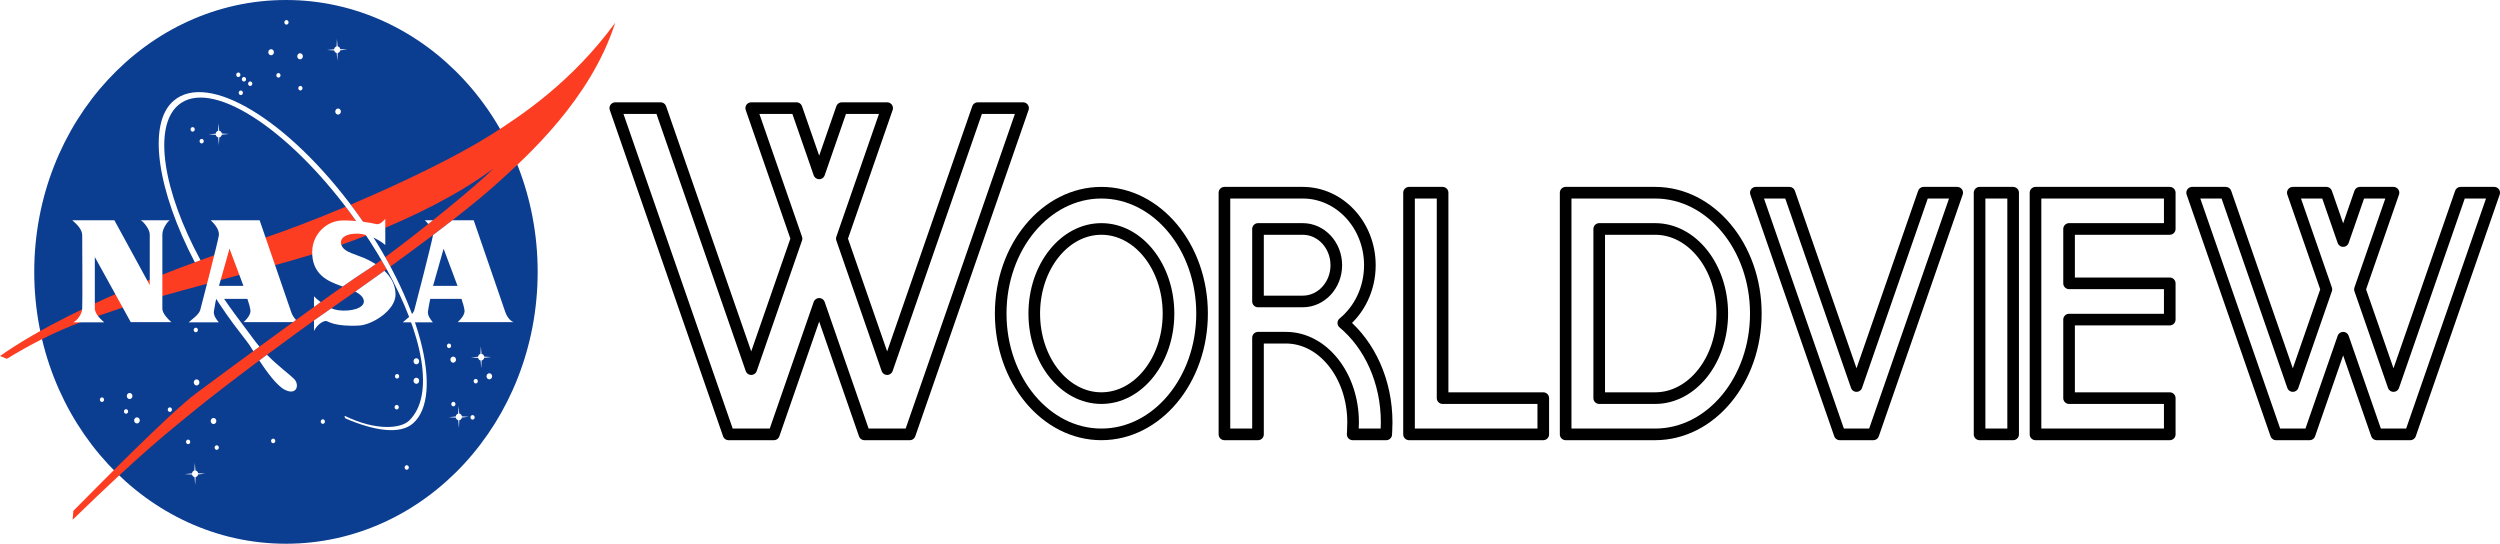
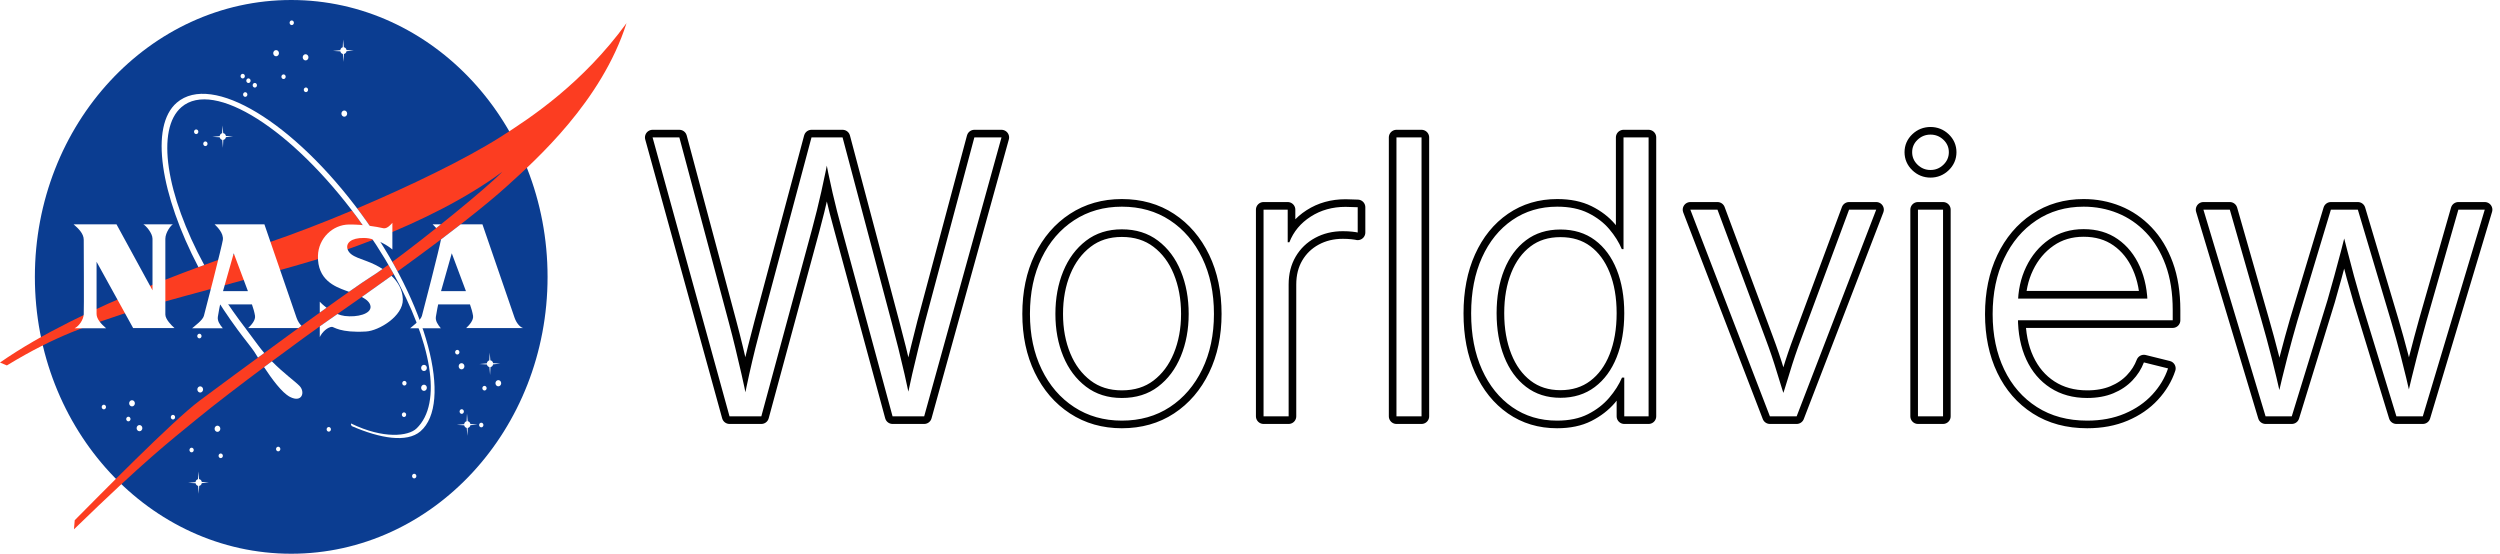
- <svg xmlns="http://www.w3.org/2000/svg" style="isolation:isolate" viewBox="-108 8 1002.331 218" width="1002.331" height="218">
+ <svg xmlns="http://www.w3.org/2000/svg" style="isolation:isolate" viewBox="-108 8 984.217 218" width="984.217" height="218">
  <g id="Design">
-     <path d=" M 817.992 182.153 L 804.536 182.153 L 770.897 85.264 L 784.353 85.264 L 811.264 162.775 L 824.72 124.02 L 811.264 85.264 L 824.72 85.264 L 831.448 104.642 L 838.176 85.264 L 851.632 85.264 L 838.176 124.02 L 851.632 162.775 L 878.544 85.264 L 892 85.264 L 858.36 182.153 L 844.904 182.153 L 831.448 143.397 L 817.992 182.153 Z " fill-rule="evenodd" fill="rgb(255,255,255)" vector-effect="non-scaling-stroke" stroke-width="4.661" stroke="rgb(0,0,0)" stroke-opacity="100" stroke-linejoin="round" stroke-linecap="butt" stroke-miterlimit="1.414" />
-     <path d=" M 761.926 182.153 L 708.102 182.153 L 708.102 85.264 L 761.926 85.264 L 761.926 99.797 L 721.558 99.797 L 721.558 121.597 L 761.926 121.597 L 761.926 136.131 L 721.558 136.131 L 721.558 167.62 L 761.926 167.62 L 761.926 182.153 Z " fill-rule="evenodd" fill="rgb(255,255,255)" vector-effect="non-scaling-stroke" stroke-width="4.661" stroke="rgb(0,0,0)" stroke-opacity="100" stroke-linejoin="round" stroke-linecap="butt" stroke-miterlimit="1.414" />
-     <rect x="685.676" y="85.264" width="13.456" height="96.889" transform="matrix(1,0,0,1,0,0)" fill="rgb(255,255,255)" vector-effect="non-scaling-stroke" stroke-width="4.661" stroke="rgb(0,0,0)" stroke-opacity="100" stroke-linejoin="round" stroke-linecap="butt" stroke-miterlimit="1.414" />
-     <path d=" M 643.065 182.153 L 629.609 182.153 L 595.969 85.264 L 609.425 85.264 L 636.337 162.775 L 663.249 85.264 L 676.705 85.264 L 643.065 182.153 Z " fill-rule="evenodd" fill="rgb(255,255,255)" vector-effect="non-scaling-stroke" stroke-width="4.661" stroke="rgb(0,0,0)" stroke-opacity="100" stroke-linejoin="round" stroke-linecap="butt" stroke-miterlimit="1.414" />
-     <path d=" M 555.602 182.153 L 519.719 182.153 L 519.719 85.264 C 519.719 85.264 533.323 85.264 555.602 85.264 C 577.88 85.264 595.969 106.972 595.969 133.708 C 595.969 160.445 577.88 182.153 555.602 182.153 Z  M 555.602 99.797 C 570.453 99.797 582.514 114.994 582.514 133.708 C 582.514 152.423 570.453 167.62 555.602 167.62 C 547.071 167.62 533.175 167.62 533.175 167.62 L 533.175 99.797 C 533.175 99.797 540.751 99.797 555.602 99.797 Z " fill-rule="evenodd" fill="rgb(255,255,255)" vector-effect="non-scaling-stroke" stroke-width="4.661" stroke="rgb(0,0,0)" stroke-opacity="100" stroke-linejoin="round" stroke-linecap="butt" stroke-miterlimit="1.414" />
-     <path d=" M 456.925 85.264 L 470.381 85.264 L 470.381 167.62 L 510.749 167.62 L 510.749 182.153 L 470.381 182.153 L 456.925 182.153 L 456.925 85.264 L 456.925 85.264 Z " fill-rule="evenodd" fill="rgb(255,255,255)" vector-effect="non-scaling-stroke" stroke-width="4.661" stroke="rgb(0,0,0)" stroke-opacity="100" stroke-linejoin="round" stroke-linecap="butt" stroke-miterlimit="1.414" />
-     <path d=" M 396.373 182.153 L 382.917 182.153 L 382.917 85.264 L 414.314 85.264 C 429.165 85.264 441.226 98.291 441.226 114.331 C 441.226 123.777 437.046 132.178 430.574 137.487 C 441.074 146.241 447.954 160.818 447.954 177.308 C 447.954 179.067 447.788 182.129 447.788 182.153 L 434.332 182.153 C 434.332 182.153 434.498 179.019 434.498 177.308 C 434.498 158.594 422.437 143.397 407.586 143.397 C 407.586 143.397 396.373 143.397 396.373 143.397 L 396.373 182.153 Z  M 414.314 128.864 C 421.742 128.864 427.77 122.353 427.77 114.331 C 427.77 106.308 421.742 99.797 414.314 99.797 C 409.497 99.797 396.373 99.797 396.373 99.797 L 396.373 128.864 L 414.314 128.864 Z " fill-rule="evenodd" fill="rgb(255,255,255)" vector-effect="non-scaling-stroke" stroke-width="4.661" stroke="rgb(0,0,0)" stroke-opacity="100" stroke-linejoin="round" stroke-linecap="butt" stroke-miterlimit="1.414" />
-     <path d=" M 333.579 85.264 C 355.857 85.264 373.947 106.972 373.947 133.708 C 373.947 160.445 355.857 182.153 333.579 182.153 C 311.3 182.153 293.211 160.445 293.211 133.708 C 293.211 106.972 311.3 85.264 333.579 85.264 Z  M 333.579 99.797 C 348.43 99.797 360.491 114.994 360.491 133.708 C 360.491 152.423 348.43 167.62 333.579 167.62 C 318.728 167.62 306.667 152.423 306.667 133.708 C 306.667 114.994 318.728 99.797 333.579 99.797 Z " fill-rule="evenodd" fill="rgb(255,255,255)" vector-effect="non-scaling-stroke" stroke-width="4.661" stroke="rgb(0,0,0)" stroke-opacity="100" stroke-linejoin="round" stroke-linecap="butt" stroke-miterlimit="1.414" />
-     <path d=" M 202.271 182.153 L 184.106 182.153 L 138.692 51.353 L 156.858 51.353 L 193.189 155.993 L 211.354 103.673 L 193.189 51.353 L 211.354 51.353 L 220.437 77.513 L 229.52 51.353 L 247.685 51.353 L 229.52 103.673 L 247.685 155.993 L 284.016 51.353 L 302.182 51.353 L 256.768 182.153 L 238.602 182.153 L 220.437 129.833 L 202.271 182.153 Z " fill-rule="evenodd" fill="rgb(255,255,255)" vector-effect="non-scaling-stroke" stroke-width="4.661" stroke="rgb(0,0,0)" stroke-opacity="100" stroke-linejoin="round" stroke-linecap="butt" stroke-miterlimit="1.414" />
-     <g id="NASA">
-       <path d=" M -94.27 117 C -94.27 56.842 -49.05 8 6.649 8 C 62.348 8 107.569 56.842 107.569 117 C 107.569 177.158 62.348 226 6.649 226 C -49.05 226 -94.27 177.158 -94.27 117 Z " fill="rgb(11,61,145)" />
-       <g id="Group">
-         <path d=" M -0.438 28.938 C -0.438 28.264 0.069 27.717 0.693 27.717 C 1.316 27.717 1.823 28.264 1.823 28.938 C 1.823 29.611 1.316 30.158 0.693 30.158 C 0.069 30.158 -0.438 29.611 -0.438 28.938 Z " fill="rgb(255,255,255)" />
-         <path d=" M 11.175 30.565 C 11.175 29.892 11.682 29.345 12.305 29.345 C 12.928 29.345 13.435 29.892 13.435 30.565 C 13.435 31.239 12.928 31.786 12.305 31.786 C 11.682 31.786 11.175 31.239 11.175 30.565 Z " fill="rgb(255,255,255)" />
-         <path d=" M 26.411 52.724 C 26.411 52.051 26.918 51.503 27.542 51.503 C 28.165 51.503 28.672 52.051 28.672 52.724 C 28.672 53.397 28.165 53.945 27.542 53.945 C 26.918 53.945 26.411 53.397 26.411 52.724 Z " fill="rgb(255,255,255)" />
-         <path d=" M -57.159 166.777 C -57.159 166.103 -56.652 165.556 -56.029 165.556 C -55.405 165.556 -54.898 166.103 -54.898 166.777 C -54.898 167.45 -55.405 167.997 -56.029 167.997 C -56.652 167.997 -57.159 167.45 -57.159 166.777 Z " fill="rgb(255,255,255)" />
-         <path d=" M -54.217 176.553 C -54.217 175.879 -53.71 175.332 -53.086 175.332 C -52.463 175.332 -51.956 175.879 -51.956 176.553 C -51.956 177.226 -52.463 177.774 -53.086 177.774 C -53.71 177.774 -54.217 177.226 -54.217 176.553 Z " fill="rgb(255,255,255)" />
-         <path d=" M -67.964 168.24 C -67.964 167.736 -67.583 167.324 -67.116 167.324 C -66.65 167.324 -66.269 167.736 -66.269 168.24 C -66.269 168.744 -66.65 169.155 -67.116 169.155 C -67.583 169.155 -67.964 168.744 -67.964 168.24 Z " fill="rgb(255,255,255)" />
-         <path d=" M -21.954 187.443 C -21.954 186.939 -21.573 186.527 -21.106 186.527 C -20.64 186.527 -20.258 186.939 -20.258 187.443 C -20.258 187.947 -20.64 188.359 -21.106 188.359 C -21.573 188.359 -21.954 187.947 -21.954 187.443 Z " fill="rgb(255,255,255)" />
-         <path d=" M 50.206 171.258 C 50.206 170.754 50.587 170.342 51.054 170.342 C 51.52 170.342 51.901 170.754 51.901 171.258 C 51.901 171.762 51.52 172.173 51.054 172.173 C 50.587 172.173 50.206 171.762 50.206 171.258 Z " fill="rgb(255,255,255)" />
-         <path d=" M 71.179 146.653 C 71.179 146.149 71.56 145.737 72.027 145.737 C 72.493 145.737 72.875 146.149 72.875 146.653 C 72.875 147.157 72.493 147.568 72.027 147.568 C 71.56 147.568 71.179 147.157 71.179 146.653 Z " fill="rgb(255,255,255)" />
-         <path d=" M -31.611 59.869 C -31.611 59.366 -31.229 58.954 -30.763 58.954 C -30.296 58.954 -29.915 59.366 -29.915 59.869 C -29.915 60.373 -30.296 60.785 -30.763 60.785 C -31.229 60.785 -31.611 60.373 -31.611 59.869 Z " fill="rgb(255,255,255)" />
-         <path d=" M -8.529 41.562 C -8.529 41.058 -8.148 40.647 -7.682 40.647 C -7.215 40.647 -6.834 41.058 -6.834 41.562 C -6.834 42.066 -7.215 42.478 -7.682 42.478 C -8.148 42.478 -8.529 42.066 -8.529 41.562 Z " fill="rgb(255,255,255)" />
-         <path d=" M -11.037 39.77 C -11.037 39.266 -10.655 38.854 -10.189 38.854 C -9.722 38.854 -9.341 39.266 -9.341 39.77 C -9.341 40.274 -9.722 40.685 -10.189 40.685 C -10.655 40.685 -11.037 40.274 -11.037 39.77 Z " fill="rgb(255,255,255)" />
-         <path d=" M -13.297 37.977 C -13.297 37.474 -12.916 37.062 -12.449 37.062 C -11.983 37.062 -11.602 37.474 -11.602 37.977 C -11.602 38.481 -11.983 38.893 -12.449 38.893 C -12.916 38.893 -13.297 38.481 -13.297 37.977 Z " fill="rgb(255,255,255)" />
-         <path d=" M -27.991 64.598 C -27.991 64.094 -27.61 63.682 -27.143 63.682 C -26.677 63.682 -26.296 64.094 -26.296 64.598 C -26.296 65.101 -26.677 65.513 -27.143 65.513 C -27.61 65.513 -27.991 65.101 -27.991 64.598 Z " fill="rgb(255,255,255)" />
-         <path d=" M 6.008 16.962 C 6.008 16.458 6.389 16.047 6.855 16.047 C 7.322 16.047 7.703 16.458 7.703 16.962 C 7.703 17.466 7.322 17.878 6.855 17.878 C 6.389 17.878 6.008 17.466 6.008 16.962 Z " fill="rgb(255,255,255)" />
-         <path d=" M 11.592 43.355 C 11.592 42.851 11.973 42.439 12.44 42.439 C 12.906 42.439 13.287 42.851 13.287 43.355 C 13.287 43.859 12.906 44.27 12.44 44.27 C 11.973 44.27 11.592 43.859 11.592 43.355 Z " fill="rgb(255,255,255)" />
-         <path d=" M 2.783 38.2 C 2.783 37.696 3.164 37.285 3.63 37.285 C 4.097 37.285 4.478 37.696 4.478 38.2 C 4.478 38.704 4.097 39.116 3.63 39.116 C 3.164 39.116 2.783 38.704 2.783 38.2 Z " fill="rgb(255,255,255)" />
-         <path d=" M -12.301 45.21 C -12.301 44.706 -11.92 44.295 -11.454 44.295 C -10.987 44.295 -10.606 44.706 -10.606 45.21 C -10.606 45.714 -10.987 46.126 -11.454 46.126 C -11.92 46.126 -12.301 45.714 -12.301 45.21 Z " fill="rgb(255,255,255)" />
-         <path d=" M 54.225 195.432 C 54.225 194.928 54.606 194.516 55.072 194.516 C 55.539 194.516 55.92 194.928 55.92 195.432 C 55.92 195.935 55.539 196.347 55.072 196.347 C 54.606 196.347 54.225 195.935 54.225 195.432 Z " fill="rgb(255,255,255)" />
-         <path d=" M -58.312 172.968 C -58.312 172.464 -57.93 172.052 -57.464 172.052 C -56.998 172.052 -56.616 172.464 -56.616 172.968 C -56.616 173.472 -56.998 173.883 -57.464 173.883 C -57.93 173.883 -58.312 173.472 -58.312 172.968 Z " fill="rgb(255,255,255)" />
-         <path d=" M 0.675 184.779 C 0.675 184.275 1.056 183.863 1.522 183.863 C 1.989 183.863 2.37 184.275 2.37 184.779 C 2.37 185.282 1.989 185.694 1.522 185.694 C 1.056 185.694 0.675 185.282 0.675 184.779 Z " fill="rgb(255,255,255)" />
-         <path d=" M -40.756 172.232 C -40.756 171.728 -40.375 171.316 -39.908 171.316 C -39.442 171.316 -39.061 171.728 -39.061 172.232 C -39.061 172.735 -39.442 173.147 -39.908 173.147 C -40.375 173.147 -40.756 172.735 -40.756 172.232 Z " fill="rgb(255,255,255)" />
-         <path d=" M -33.418 185.166 C -33.418 184.662 -33.037 184.251 -32.571 184.251 C -32.104 184.251 -31.723 184.662 -31.723 185.166 C -31.723 185.67 -32.104 186.082 -32.571 186.082 C -33.037 186.082 -33.418 185.67 -33.418 185.166 Z " fill="rgb(255,255,255)" />
-         <path d=" M 20.585 177.023 C 20.585 176.519 20.966 176.107 21.433 176.107 C 21.899 176.107 22.28 176.519 22.28 177.023 C 22.28 177.526 21.899 177.938 21.433 177.938 C 20.966 177.938 20.585 177.526 20.585 177.023 Z " fill="rgb(255,255,255)" />
-         <path d=" M 50.358 158.871 C 50.358 158.367 50.74 157.955 51.206 157.955 C 51.673 157.955 52.054 158.367 52.054 158.871 C 52.054 159.374 51.673 159.786 51.206 159.786 C 50.74 159.786 50.358 159.374 50.358 158.871 Z " fill="rgb(255,255,255)" />
-         <path d=" M 72.928 170.013 C 72.928 169.509 73.31 169.097 73.776 169.097 C 74.243 169.097 74.624 169.509 74.624 170.013 C 74.624 170.517 74.243 170.928 73.776 170.928 C 73.31 170.928 72.928 170.517 72.928 170.013 Z " fill="rgb(255,255,255)" />
-         <path d=" M 80.625 175.327 C 80.625 174.823 81.007 174.412 81.473 174.412 C 81.939 174.412 82.321 174.823 82.321 175.327 C 82.321 175.831 81.939 176.243 81.473 176.243 C 81.007 176.243 80.625 175.831 80.625 175.327 Z " fill="rgb(255,255,255)" />
-         <path d=" M 81.89 160.828 C 81.89 160.324 82.271 159.912 82.738 159.912 C 83.204 159.912 83.586 160.324 83.586 160.828 C 83.586 161.332 83.204 161.743 82.738 161.743 C 82.271 161.743 81.89 161.332 81.89 160.828 Z " fill="rgb(255,255,255)" />
-         <path d=" M -30.346 140.297 C -30.346 139.793 -29.965 139.381 -29.498 139.381 C -29.032 139.381 -28.65 139.793 -28.65 140.297 C -28.65 140.801 -29.032 141.213 -29.498 141.213 C -29.965 141.213 -30.346 140.801 -30.346 140.297 Z " fill="rgb(255,255,255)" />
-         <path d=" M -30.31 161.317 C -30.31 160.644 -29.803 160.096 -29.18 160.096 C -28.556 160.096 -28.049 160.644 -28.049 161.317 C -28.049 161.99 -28.556 162.538 -29.18 162.538 C -29.803 162.538 -30.31 161.99 -30.31 161.317 Z " fill="rgb(255,255,255)" />
-         <path d=" M -23.519 176.795 C -23.519 176.122 -23.012 175.574 -22.389 175.574 C -21.765 175.574 -21.259 176.122 -21.259 176.795 C -21.259 177.468 -21.765 178.016 -22.389 178.016 C -23.012 178.016 -23.519 177.468 -23.519 176.795 Z " fill="rgb(255,255,255)" />
-         <path d=" M 57.791 160.663 C 57.791 159.99 58.297 159.442 58.921 159.442 C 59.544 159.442 60.051 159.99 60.051 160.663 C 60.051 161.336 59.544 161.884 58.921 161.884 C 58.297 161.884 57.791 161.336 57.791 160.663 Z " fill="rgb(255,255,255)" />
-         <path d=" M 87.053 158.871 C 87.053 158.197 87.56 157.65 88.183 157.65 C 88.806 157.65 89.313 158.197 89.313 158.871 C 89.313 159.544 88.806 160.091 88.183 160.091 C 87.56 160.091 87.053 159.544 87.053 158.871 Z " fill="rgb(255,255,255)" />
-         <path d=" M 72.574 152.195 C 72.574 151.522 73.081 150.974 73.704 150.974 C 74.328 150.974 74.835 151.522 74.835 152.195 C 74.835 152.868 74.328 153.416 73.704 153.416 C 73.081 153.416 72.574 152.868 72.574 152.195 Z " fill="rgb(255,255,255)" />
-         <path d=" M 57.791 152.844 C 57.791 152.171 58.297 151.623 58.921 151.623 C 59.544 151.623 60.051 152.171 60.051 152.844 C 60.051 153.517 59.544 154.065 58.921 154.065 C 58.297 154.065 57.791 153.517 57.791 152.844 Z " fill="rgb(255,255,255)" />
-         <path d=" M 28.425 28.172 L 31.237 27.882 L 28.43 27.707 C 28.34 27.121 27.905 26.666 27.358 26.588 L 27.089 23.56 L 26.927 26.612 C 26.42 26.733 26.03 27.194 25.967 27.765 L 23.092 28.046 L 25.99 28.216 C 26.093 28.739 26.488 29.146 26.981 29.248 L 27.241 32.363 L 27.394 29.253 C 27.914 29.156 28.327 28.725 28.425 28.172 Z " fill="rgb(255,255,255)" />
-         <path d=" M -19.056 62.001 L -16.244 61.71 L -19.052 61.541 C -19.137 60.95 -19.577 60.494 -20.124 60.417 L -20.393 57.394 L -20.55 60.441 C -21.061 60.562 -21.451 61.022 -21.514 61.594 L -24.389 61.875 L -21.496 62.045 C -21.389 62.568 -20.998 62.98 -20.505 63.076 L -20.24 66.191 L -20.088 63.081 C -19.568 62.989 -19.155 62.553 -19.056 62.001 Z " fill="rgb(255,255,255)" />
-         <path d=" M 86.124 151.444 L 88.937 151.153 L 86.129 150.984 C 86.044 150.393 85.604 149.937 85.057 149.86 L 84.788 146.837 L 84.631 149.884 C 84.124 150.005 83.734 150.465 83.671 151.037 L 80.791 151.318 L 83.689 151.488 C 83.796 152.011 84.187 152.423 84.68 152.519 L 84.94 155.634 L 85.097 152.524 C 85.613 152.432 86.026 152.001 86.124 151.444 Z " fill="rgb(255,255,255)" />
-         <path d=" M -28.561 198.207 L -25.748 197.917 L -28.556 197.747 C -28.646 197.161 -29.081 196.701 -29.628 196.628 L -29.897 193.605 L -30.054 196.652 C -30.566 196.773 -30.956 197.234 -31.019 197.8 L -33.894 198.086 L -30.996 198.251 C -30.893 198.779 -30.498 199.191 -30.009 199.283 L -29.745 202.403 L -29.588 199.293 C -29.072 199.196 -28.659 198.765 -28.561 198.207 Z " fill="rgb(255,255,255)" />
-         <path d=" M 77.185 175.4 L 79.997 175.109 L 77.19 174.94 C 77.104 174.353 76.669 173.893 76.118 173.816 L 75.848 170.793 L 75.691 173.84 C 75.185 173.961 74.794 174.421 74.732 174.988 L 71.856 175.274 L 74.749 175.439 C 74.857 175.967 75.247 176.374 75.741 176.47 L 76.005 179.59 L 76.158 176.475 C 76.674 176.388 77.091 175.952 77.185 175.4 Z " fill="rgb(255,255,255)" />
-       </g>
-       <path d=" M 30.583 90.888 C 18.849 95.815 7.403 100.214 -2.254 103.479 C -21.878 110.111 -75.567 128.079 -108 150.727 L -105.286 151.865 C -85.524 139.812 -72.678 136.024 -60.33 131.829 C -46.906 127.265 -3.501 116.293 16.149 110.32 C 22.792 108.304 30.565 105.659 38.804 102.447 C 36.889 99.56 34.866 96.663 32.74 93.776 C 32.027 92.797 31.305 91.838 30.583 90.888 Z  M 44.918 112.233 C 42.078 114.302 39.697 115.958 38.028 117 C 28.376 123.026 -18.693 157.732 -29.399 165.716 C -40.11 173.699 -69.83 204.006 -78.581 212.804 L -78.881 216.384 C -50.673 189.013 -41.824 182.26 -30.61 173.05 C -16.728 161.642 11.978 140.544 21.738 133.781 C 31.063 127.319 39.477 121.375 47.026 115.934 C 46.905 115.711 46.779 115.489 46.658 115.266 C 46.088 114.258 45.51 113.246 44.918 112.233 L 44.918 112.233 Z  M 89.013 61.928 C 75.27 70.629 53.61 81.132 32.597 90.041 C 33.103 90.704 33.601 91.378 34.099 92.051 C 36.449 95.248 38.661 98.46 40.746 101.677 C 57.266 95.108 75.391 86.286 89.771 75.614 C 82.922 82.624 60.271 100.907 46.461 111.099 C 47.169 112.349 47.86 113.604 48.524 114.849 C 69.448 99.725 83.527 88.597 91.731 81.151 C 103.047 70.891 128.842 47.913 138.647 17.122 C 121.446 40.748 101.114 54.269 89.013 61.928 Z " fill="rgb(252,61,33)" />
-       <path d=" M -6.336 143.988 C -8.561 140.965 -11.638 136.911 -13.948 133.771 C -17.038 129.571 -19.9 125.328 -22.519 121.089 C -23.371 121.316 -24.223 121.549 -25.076 121.781 C -21.913 127.11 -18.401 132.434 -14.575 137.637 C -11.781 141.435 -9.238 144.497 -7.937 146.401 C -7.673 146.788 -7.148 147.641 -6.444 148.775 C -5.627 148.179 -4.806 147.573 -3.977 146.968 C -4.78 146.023 -5.569 145.03 -6.336 143.988 Z  M 9.905 159.912 C 8.075 158.047 3.644 154.922 -0.967 150.243 C -1.985 150.998 -3.017 151.764 -4.044 152.534 C -1.066 157.068 2.993 162.64 6.169 164.262 C 10.955 166.714 12.247 162.31 9.905 159.912 Z  M 34.099 92.051 C 7.721 56.193 -24.506 36.49 -38.397 48.412 C -49.189 57.675 -44.757 84.736 -29.884 113.168 C -29.117 112.882 -28.354 112.601 -27.601 112.325 C -42.613 84.625 -46.717 58.886 -36.54 50.152 C -23.752 39.174 7.129 58.949 32.745 93.771 C 38.046 100.979 42.706 108.212 46.654 115.266 C 61.769 142.283 66.411 166.719 55.965 176.693 C 52.771 179.745 43.002 180.942 30.21 174.722 C 30.035 174.964 30.322 175.618 30.542 175.778 C 41.585 180.574 52.166 182.405 57.503 177.822 C 70.336 166.806 60.477 127.915 34.099 92.051 Z " fill="rgb(255,255,255)" />
-       <g id="Group">
-         <path d=" M -79.034 96.309 L -62.138 96.309 L -47.96 122.295 C -47.96 122.295 -47.96 103.479 -47.96 102.011 C -47.96 99.73 -50.637 96.755 -51.579 96.309 C -50.449 96.309 -40.568 96.309 -39.886 96.309 C -40.604 96.513 -42.905 99.526 -42.905 102.011 C -42.905 103.232 -42.905 130.521 -42.905 131.829 C -42.905 133.66 -40.456 136.184 -39.285 137.163 L -55.576 137.163 L -69.983 111.051 C -69.983 111.051 -69.983 130.521 -69.983 131.582 C -69.983 133.616 -68.135 135.574 -66.21 137.245 L -78.657 137.245 C -76.885 136.431 -75.185 133.864 -75.037 131.829 C -74.885 129.789 -75.037 103.518 -75.037 102.379 C -75.037 99.894 -77.262 97.855 -79.034 96.309 Z " fill="rgb(255,255,255)" />
-         <path d=" M 75.512 137.163 L 97.988 137.163 C 96.745 136.838 95.351 135.249 94.597 133.132 C 93.843 131.01 81.926 96.309 81.926 96.309 L 73.377 96.309 C 70.955 98.194 68.358 100.18 65.586 102.273 C 65.577 102.35 65.568 102.428 65.559 102.501 C 65.187 104.942 58.499 131.102 58.091 132.396 C 57.526 134.188 54.619 136.184 53.453 137.245 L 65.559 137.245 C 64.348 135.777 63.37 134.353 63.595 132.725 C 63.823 131.092 64.501 127.837 64.501 127.837 L 77.024 127.837 C 77.589 129.465 78.01 130.928 78.23 132.313 C 78.49 133.985 76.907 135.859 75.512 137.163 Z  M 65.631 122.62 L 69.856 107.713 L 75.436 122.62 L 65.631 122.62 Z  M 63.729 97.797 C 64.348 97.302 64.972 96.804 65.595 96.309 L 62.312 96.309 C 62.639 96.634 63.182 97.147 63.729 97.797 Z " fill="rgb(255,255,255)" />
-         <path d=" M -22.236 132.725 C -22.012 131.092 -21.335 127.837 -21.335 127.837 L -8.812 127.837 C -8.247 129.465 -7.825 130.928 -7.605 132.313 C -7.341 133.985 -8.924 135.859 -10.323 137.163 L 9.466 137.163 C 9.878 136.862 10.291 136.567 10.699 136.271 C 9.932 135.535 9.228 134.435 8.762 133.132 C 8.008 131.01 -3.909 96.309 -3.909 96.309 L -23.519 96.309 C -22.577 97.244 -19.864 99.768 -20.276 102.501 C -20.649 104.942 -27.336 131.102 -27.744 132.396 C -28.309 134.188 -31.216 136.184 -32.382 137.245 L -20.276 137.245 C -21.483 135.777 -22.465 134.353 -22.236 132.725 Z  M -15.979 107.713 L -10.395 122.62 L -20.2 122.62 L -15.979 107.713 Z " fill="rgb(255,255,255)" />
-         <path d=" M 46.12 116.588 C 42.428 119.243 38.535 122.014 34.431 124.911 C 36.27 125.875 37.737 127.086 37.88 128.651 C 38.14 131.587 32.673 133.006 27.734 132.396 C 26.743 132.275 25.774 131.994 24.85 131.621 C 23.823 132.333 22.787 133.054 21.738 133.781 C 20.67 134.522 19.369 135.433 17.889 136.489 L 17.889 140.704 C 18.871 138.63 21.015 136.77 22.68 136.673 C 23.397 136.635 25.887 139.12 36.144 138.504 C 41.123 138.209 50.74 132.478 50.587 125.88 C 50.497 121.98 48.609 118.938 46.12 116.588 Z  M 17.889 126.776 L 17.889 131.073 C 18.795 130.419 19.692 129.775 20.567 129.145 C 19.19 128.108 18.208 127.139 17.889 126.776 Z  M 42.612 113.89 C 41.657 113.279 40.688 112.747 39.76 112.272 C 34.933 109.83 29.878 109.38 28.824 106.081 C 28.08 103.755 30.183 101.6 35.31 101.682 C 40.441 101.764 45.191 105.063 46.474 106.245 L 46.474 95.733 C 46.097 96.145 44.442 98.194 42.931 97.855 C 40.024 97.201 35.086 96.353 29.43 96.387 C 22.94 96.426 17.36 101.842 17.172 108.687 C 16.907 118.26 23.998 120.866 27.995 122.372 C 28.407 122.528 28.878 122.692 29.39 122.871 C 33.22 120.178 36.252 118.105 38.028 116.995 C 39.221 116.254 40.782 115.193 42.612 113.89 Z " fill="rgb(255,255,255)" />
-       </g>
+     <path d="M191.726 171.901L179.199 171.901L148.911 62.099L159.449 62.099L178.977 135.128Q180.304 140.066 181.520 145.114Q182.736 150.162 183.915 155.283Q185.094 160.405 186.126 165.711L186.126 165.711L184.799 165.711Q185.831 160.405 186.973 155.283Q188.115 150.162 189.368 145.114Q190.621 140.066 191.947 135.128L191.947 135.128L211.476 62.099L223.709 62.099L243.090 135.128Q244.417 140.066 245.670 145.114Q246.922 150.162 248.101 155.283Q249.280 160.405 250.386 165.711L250.386 165.711L248.838 165.711Q249.944 160.405 251.123 155.283Q252.302 150.162 253.555 145.114Q254.807 140.066 256.060 135.128L256.060 135.128L275.589 62.099L286.274 62.099L255.839 171.901L243.385 171.901L223.414 98.208Q221.498 91.355 219.766 83.875Q218.035 76.395 216.413 67.626L216.413 67.626L218.624 67.626Q217.003 76.027 215.345 83.433Q213.687 90.839 211.697 98.208L211.697 98.208L191.726 171.901ZM333.659 173.596L333.659 173.596Q323.047 173.596 314.867 168.253Q306.687 162.911 302.081 153.404Q297.476 143.898 297.476 131.591L297.476 131.591Q297.476 119.063 302.081 109.557Q306.687 100.051 314.867 94.708Q323.047 89.365 333.659 89.365L333.659 89.365Q344.418 89.365 352.561 94.708Q360.704 100.051 365.310 109.594Q369.916 119.137 369.916 131.591L369.916 131.591Q369.916 143.898 365.310 153.404Q360.704 162.911 352.561 168.253Q344.418 173.596 333.659 173.596ZM333.659 164.679L333.659 164.679Q342.060 164.679 347.918 160.221Q353.777 155.762 356.872 148.246Q359.967 140.729 359.967 131.591L359.967 131.591Q359.967 122.306 356.872 114.752Q353.777 107.199 347.882 102.740Q341.986 98.282 333.659 98.282L333.659 98.282Q325.405 98.282 319.547 102.777Q313.688 107.273 310.593 114.789Q307.498 122.306 307.498 131.591L307.498 131.591Q307.498 140.803 310.593 148.283Q313.688 155.762 319.547 160.221Q325.405 164.679 333.659 164.679ZM399.319 171.901L389.444 171.901L389.444 90.544L398.951 90.544L398.951 103.367L399.614 103.367Q402.046 97.103 408.015 93.271Q413.984 89.439 421.722 89.439L421.722 89.439Q422.901 89.439 424.264 89.513Q425.628 89.586 426.512 89.586L426.512 89.586L426.512 99.535Q425.996 99.387 424.338 99.203Q422.680 99.019 420.690 99.019L420.690 99.019Q414.574 99.019 409.710 101.672Q404.846 104.325 402.083 109.041Q399.319 113.758 399.319 120.021L399.319 120.021L399.319 171.901ZM441.766 62.099L451.641 62.099L451.641 171.901L441.766 171.901L441.766 62.099ZM504.995 173.596L504.995 173.596Q494.973 173.596 487.345 168.290Q479.718 162.984 475.444 153.515Q471.170 144.045 471.170 131.370L471.170 131.370Q471.170 118.842 475.444 109.373Q479.718 99.903 487.382 94.634Q495.046 89.365 505.069 89.365L505.069 89.365Q512.217 89.365 517.265 91.871Q522.313 94.376 525.555 98.208Q528.798 102.040 530.493 106.093L530.493 106.093L531.156 106.093L531.156 62.099L541.031 62.099L541.031 171.901L531.451 171.901L531.451 156.647L530.566 156.647Q528.798 160.774 525.481 164.642Q522.165 168.511 517.154 171.054Q512.143 173.596 504.995 173.596ZM506.321 164.606L506.321 164.606Q514.206 164.606 519.844 160.368Q525.481 156.131 528.466 148.614Q531.451 141.098 531.451 131.296L531.451 131.296Q531.451 121.569 528.466 114.126Q525.481 106.683 519.881 102.519Q514.280 98.356 506.321 98.356L506.321 98.356Q498.362 98.356 492.762 102.593Q487.161 106.830 484.177 114.273Q481.192 121.716 481.192 131.296L481.192 131.296Q481.192 140.877 484.177 148.430Q487.161 155.984 492.799 160.295Q498.436 164.606 506.321 164.606ZM599.322 171.901L588.784 171.901L557.464 90.544L568.150 90.544L587.089 141.392Q589.594 148.025 591.584 154.657Q593.574 161.289 595.711 167.627L595.711 167.627L592.468 167.627Q594.605 161.289 596.595 154.657Q598.585 148.025 601.090 141.392L601.090 141.392L619.956 90.544L630.641 90.544L599.322 171.901ZM656.950 171.901L647.075 171.901L647.075 90.544L656.950 90.544L656.950 171.901ZM652.012 74.921L652.012 74.921Q649.064 74.921 646.927 72.858Q644.790 70.795 644.790 67.921L644.790 67.921Q644.790 65.046 646.927 63.020Q649.064 60.993 652.012 60.993L652.012 60.993Q654.960 60.993 657.097 63.020Q659.234 65.046 659.234 67.921L659.234 67.921Q659.234 70.795 657.097 72.858Q654.960 74.921 652.012 74.921ZM713.693 173.596L713.693 173.596Q702.271 173.596 693.907 168.253Q685.542 162.911 681.010 153.441Q676.478 143.972 676.478 131.665L676.478 131.665Q676.478 119.284 681.010 109.741Q685.542 100.198 693.649 94.782Q701.755 89.365 712.293 89.365L712.293 89.365Q719.368 89.365 725.668 91.908Q731.969 94.450 736.870 99.572Q741.770 104.693 744.571 112.321Q747.371 119.948 747.371 130.117L747.371 130.117L747.371 134.097L682.742 134.097L682.742 125.548L741.991 125.548L737.496 128.717Q737.496 119.874 734.438 112.984Q731.379 106.093 725.742 102.151Q720.104 98.208 712.293 98.208L712.293 98.208Q704.555 98.208 698.734 102.261Q692.912 106.315 689.669 113.057Q686.427 119.800 686.427 128.054L686.427 128.054L686.427 132.844Q686.427 142.424 689.743 149.572Q693.059 156.720 699.213 160.700Q705.366 164.679 713.693 164.679L713.693 164.679Q719.515 164.679 723.973 162.837Q728.432 160.995 731.490 157.789Q734.548 154.583 736.022 150.678L736.022 150.678L745.529 153.036Q743.686 158.636 739.338 163.353Q734.990 168.069 728.469 170.833Q721.947 173.596 713.693 173.596ZM794.240 171.901L783.923 171.901L759.456 90.544L769.847 90.544L782.375 134.318Q784.291 140.950 786.244 148.614Q788.197 156.278 790.186 165.195L790.186 165.195L788.491 165.195Q790.481 156.499 792.471 148.835Q794.461 141.171 796.450 134.318L796.450 134.318L809.641 90.544L820.253 90.544L833.297 134.318Q835.286 141.024 837.276 148.688Q839.266 156.352 841.256 165.195L841.256 165.195L839.413 165.195Q841.477 156.426 843.430 148.798Q845.382 141.171 847.298 134.318L847.298 134.318L859.826 90.544L870.217 90.544L845.825 171.901L835.434 171.901L821.432 126.138Q820.032 121.422 818.742 116.668Q817.453 111.915 816.200 107.015Q814.947 102.114 813.621 97.029L813.621 97.029L816.126 97.029Q814.874 102.040 813.584 106.978Q812.294 111.915 810.968 116.705Q809.641 121.495 808.315 126.138L808.315 126.138L794.240 171.901Z" fill="rgb(0,0,0)" stroke="rgb(0,0,0)" stroke-width="6" stroke-linejoin="round" />
+     <path d="M191.726 171.901L179.199 171.901L148.911 62.099L159.449 62.099L178.977 135.128Q180.304 140.066 181.520 145.114Q182.736 150.162 183.915 155.283Q185.094 160.405 186.126 165.711L186.126 165.711L184.799 165.711Q185.831 160.405 186.973 155.283Q188.115 150.162 189.368 145.114Q190.621 140.066 191.947 135.128L191.947 135.128L211.476 62.099L223.709 62.099L243.090 135.128Q244.417 140.066 245.670 145.114Q246.922 150.162 248.101 155.283Q249.280 160.405 250.386 165.711L250.386 165.711L248.838 165.711Q249.944 160.405 251.123 155.283Q252.302 150.162 253.555 145.114Q254.807 140.066 256.060 135.128L256.060 135.128L275.589 62.099L286.274 62.099L255.839 171.901L243.385 171.901L223.414 98.208Q221.498 91.355 219.766 83.875Q218.035 76.395 216.413 67.626L216.413 67.626L218.624 67.626Q217.003 76.027 215.345 83.433Q213.687 90.839 211.697 98.208L211.697 98.208L191.726 171.901ZM333.659 173.596L333.659 173.596Q323.047 173.596 314.867 168.253Q306.687 162.911 302.081 153.404Q297.476 143.898 297.476 131.591L297.476 131.591Q297.476 119.063 302.081 109.557Q306.687 100.051 314.867 94.708Q323.047 89.365 333.659 89.365L333.659 89.365Q344.418 89.365 352.561 94.708Q360.704 100.051 365.310 109.594Q369.916 119.137 369.916 131.591L369.916 131.591Q369.916 143.898 365.310 153.404Q360.704 162.911 352.561 168.253Q344.418 173.596 333.659 173.596ZM333.659 164.679L333.659 164.679Q342.060 164.679 347.918 160.221Q353.777 155.762 356.872 148.246Q359.967 140.729 359.967 131.591L359.967 131.591Q359.967 122.306 356.872 114.752Q353.777 107.199 347.882 102.740Q341.986 98.282 333.659 98.282L333.659 98.282Q325.405 98.282 319.547 102.777Q313.688 107.273 310.593 114.789Q307.498 122.306 307.498 131.591L307.498 131.591Q307.498 140.803 310.593 148.283Q313.688 155.762 319.547 160.221Q325.405 164.679 333.659 164.679ZM399.319 171.901L389.444 171.901L389.444 90.544L398.951 90.544L398.951 103.367L399.614 103.367Q402.046 97.103 408.015 93.271Q413.984 89.439 421.722 89.439L421.722 89.439Q422.901 89.439 424.264 89.513Q425.628 89.586 426.512 89.586L426.512 89.586L426.512 99.535Q425.996 99.387 424.338 99.203Q422.680 99.019 420.690 99.019L420.690 99.019Q414.574 99.019 409.710 101.672Q404.846 104.325 402.083 109.041Q399.319 113.758 399.319 120.021L399.319 120.021L399.319 171.901ZM441.766 62.099L451.641 62.099L451.641 171.901L441.766 171.901L441.766 62.099ZM504.995 173.596L504.995 173.596Q494.973 173.596 487.345 168.290Q479.718 162.984 475.444 153.515Q471.170 144.045 471.170 131.370L471.170 131.370Q471.170 118.842 475.444 109.373Q479.718 99.903 487.382 94.634Q495.046 89.365 505.069 89.365L505.069 89.365Q512.217 89.365 517.265 91.871Q522.313 94.376 525.555 98.208Q528.798 102.040 530.493 106.093L530.493 106.093L531.156 106.093L531.156 62.099L541.031 62.099L541.031 171.901L531.451 171.901L531.451 156.647L530.566 156.647Q528.798 160.774 525.481 164.642Q522.165 168.511 517.154 171.054Q512.143 173.596 504.995 173.596ZM506.321 164.606L506.321 164.606Q514.206 164.606 519.844 160.368Q525.481 156.131 528.466 148.614Q531.451 141.098 531.451 131.296L531.451 131.296Q531.451 121.569 528.466 114.126Q525.481 106.683 519.881 102.519Q514.280 98.356 506.321 98.356L506.321 98.356Q498.362 98.356 492.762 102.593Q487.161 106.830 484.177 114.273Q481.192 121.716 481.192 131.296L481.192 131.296Q481.192 140.877 484.177 148.430Q487.161 155.984 492.799 160.295Q498.436 164.606 506.321 164.606ZM599.322 171.901L588.784 171.901L557.464 90.544L568.150 90.544L587.089 141.392Q589.594 148.025 591.584 154.657Q593.574 161.289 595.711 167.627L595.711 167.627L592.468 167.627Q594.605 161.289 596.595 154.657Q598.585 148.025 601.090 141.392L601.090 141.392L619.956 90.544L630.641 90.544L599.322 171.901ZM656.950 171.901L647.075 171.901L647.075 90.544L656.950 90.544L656.950 171.901ZM652.012 74.921L652.012 74.921Q649.064 74.921 646.927 72.858Q644.790 70.795 644.790 67.921L644.790 67.921Q644.790 65.046 646.927 63.020Q649.064 60.993 652.012 60.993L652.012 60.993Q654.960 60.993 657.097 63.020Q659.234 65.046 659.234 67.921L659.234 67.921Q659.234 70.795 657.097 72.858Q654.960 74.921 652.012 74.921ZM713.693 173.596L713.693 173.596Q702.271 173.596 693.907 168.253Q685.542 162.911 681.010 153.441Q676.478 143.972 676.478 131.665L676.478 131.665Q676.478 119.284 681.010 109.741Q685.542 100.198 693.649 94.782Q701.755 89.365 712.293 89.365L712.293 89.365Q719.368 89.365 725.668 91.908Q731.969 94.450 736.870 99.572Q741.770 104.693 744.571 112.321Q747.371 119.948 747.371 130.117L747.371 130.117L747.371 134.097L682.742 134.097L682.742 125.548L741.991 125.548L737.496 128.717Q737.496 119.874 734.438 112.984Q731.379 106.093 725.742 102.151Q720.104 98.208 712.293 98.208L712.293 98.208Q704.555 98.208 698.734 102.261Q692.912 106.315 689.669 113.057Q686.427 119.800 686.427 128.054L686.427 128.054L686.427 132.844Q686.427 142.424 689.743 149.572Q693.059 156.720 699.213 160.700Q705.366 164.679 713.693 164.679L713.693 164.679Q719.515 164.679 723.973 162.837Q728.432 160.995 731.490 157.789Q734.548 154.583 736.022 150.678L736.022 150.678L745.529 153.036Q743.686 158.636 739.338 163.353Q734.990 168.069 728.469 170.833Q721.947 173.596 713.693 173.596ZM794.240 171.901L783.923 171.901L759.456 90.544L769.847 90.544L782.375 134.318Q784.291 140.950 786.244 148.614Q788.197 156.278 790.186 165.195L790.186 165.195L788.491 165.195Q790.481 156.499 792.471 148.835Q794.461 141.171 796.450 134.318L796.450 134.318L809.641 90.544L820.253 90.544L833.297 134.318Q835.286 141.024 837.276 148.688Q839.266 156.352 841.256 165.195L841.256 165.195L839.413 165.195Q841.477 156.426 843.430 148.798Q845.382 141.171 847.298 134.318L847.298 134.318L859.826 90.544L870.217 90.544L845.825 171.901L835.434 171.901L821.432 126.138Q820.032 121.422 818.742 116.668Q817.453 111.915 816.200 107.015Q814.947 102.114 813.621 97.029L813.621 97.029L816.126 97.029Q814.874 102.040 813.584 106.978Q812.294 111.915 810.968 116.705Q809.641 121.495 808.315 126.138L808.315 126.138L794.240 171.901Z" fill="rgb(255,255,255)" />
+   </g>
+   <g id="NASA">
+     <path d=" M -94.27 117 C -94.27 56.842 -49.05 8 6.649 8 C 62.348 8 107.569 56.842 107.569 117 C 107.569 177.158 62.348 226 6.649 226 C -49.05 226 -94.27 177.158 -94.27 117 Z " fill="rgb(11,61,145)" />
+     <g id="Group">
+       <path d=" M -0.438 28.938 C -0.438 28.264 0.069 27.717 0.693 27.717 C 1.316 27.717 1.823 28.264 1.823 28.938 C 1.823 29.611 1.316 30.158 0.693 30.158 C 0.069 30.158 -0.438 29.611 -0.438 28.938 Z " fill="rgb(255,255,255)" />
+       <path d=" M 11.175 30.565 C 11.175 29.892 11.682 29.345 12.305 29.345 C 12.928 29.345 13.435 29.892 13.435 30.565 C 13.435 31.239 12.928 31.786 12.305 31.786 C 11.682 31.786 11.175 31.239 11.175 30.565 Z " fill="rgb(255,255,255)" />
+       <path d=" M 26.411 52.724 C 26.411 52.051 26.918 51.503 27.542 51.503 C 28.165 51.503 28.672 52.051 28.672 52.724 C 28.672 53.397 28.165 53.945 27.542 53.945 C 26.918 53.945 26.411 53.397 26.411 52.724 Z " fill="rgb(255,255,255)" />
+       <path d=" M -57.159 166.777 C -57.159 166.103 -56.652 165.556 -56.029 165.556 C -55.405 165.556 -54.898 166.103 -54.898 166.777 C -54.898 167.45 -55.405 167.997 -56.029 167.997 C -56.652 167.997 -57.159 167.45 -57.159 166.777 Z " fill="rgb(255,255,255)" />
+       <path d=" M -54.217 176.553 C -54.217 175.879 -53.71 175.332 -53.086 175.332 C -52.463 175.332 -51.956 175.879 -51.956 176.553 C -51.956 177.226 -52.463 177.774 -53.086 177.774 C -53.71 177.774 -54.217 177.226 -54.217 176.553 Z " fill="rgb(255,255,255)" />
+       <path d=" M -67.964 168.24 C -67.964 167.736 -67.583 167.324 -67.116 167.324 C -66.65 167.324 -66.269 167.736 -66.269 168.24 C -66.269 168.744 -66.65 169.155 -67.116 169.155 C -67.583 169.155 -67.964 168.744 -67.964 168.24 Z " fill="rgb(255,255,255)" />
+       <path d=" M -21.954 187.443 C -21.954 186.939 -21.573 186.527 -21.106 186.527 C -20.64 186.527 -20.258 186.939 -20.258 187.443 C -20.258 187.947 -20.64 188.359 -21.106 188.359 C -21.573 188.359 -21.954 187.947 -21.954 187.443 Z " fill="rgb(255,255,255)" />
+       <path d=" M 50.206 171.258 C 50.206 170.754 50.587 170.342 51.054 170.342 C 51.52 170.342 51.901 170.754 51.901 171.258 C 51.901 171.762 51.52 172.173 51.054 172.173 C 50.587 172.173 50.206 171.762 50.206 171.258 Z " fill="rgb(255,255,255)" />
+       <path d=" M 71.179 146.653 C 71.179 146.149 71.56 145.737 72.027 145.737 C 72.493 145.737 72.875 146.149 72.875 146.653 C 72.875 147.157 72.493 147.568 72.027 147.568 C 71.56 147.568 71.179 147.157 71.179 146.653 Z " fill="rgb(255,255,255)" />
+       <path d=" M -31.611 59.869 C -31.611 59.366 -31.229 58.954 -30.763 58.954 C -30.296 58.954 -29.915 59.366 -29.915 59.869 C -29.915 60.373 -30.296 60.785 -30.763 60.785 C -31.229 60.785 -31.611 60.373 -31.611 59.869 Z " fill="rgb(255,255,255)" />
+       <path d=" M -8.529 41.562 C -8.529 41.058 -8.148 40.647 -7.682 40.647 C -7.215 40.647 -6.834 41.058 -6.834 41.562 C -6.834 42.066 -7.215 42.478 -7.682 42.478 C -8.148 42.478 -8.529 42.066 -8.529 41.562 Z " fill="rgb(255,255,255)" />
+       <path d=" M -11.037 39.77 C -11.037 39.266 -10.655 38.854 -10.189 38.854 C -9.722 38.854 -9.341 39.266 -9.341 39.77 C -9.341 40.274 -9.722 40.685 -10.189 40.685 C -10.655 40.685 -11.037 40.274 -11.037 39.77 Z " fill="rgb(255,255,255)" />
+       <path d=" M -13.297 37.977 C -13.297 37.474 -12.916 37.062 -12.449 37.062 C -11.983 37.062 -11.602 37.474 -11.602 37.977 C -11.602 38.481 -11.983 38.893 -12.449 38.893 C -12.916 38.893 -13.297 38.481 -13.297 37.977 Z " fill="rgb(255,255,255)" />
+       <path d=" M -27.991 64.598 C -27.991 64.094 -27.61 63.682 -27.143 63.682 C -26.677 63.682 -26.296 64.094 -26.296 64.598 C -26.296 65.101 -26.677 65.513 -27.143 65.513 C -27.61 65.513 -27.991 65.101 -27.991 64.598 Z " fill="rgb(255,255,255)" />
+       <path d=" M 6.008 16.962 C 6.008 16.458 6.389 16.047 6.855 16.047 C 7.322 16.047 7.703 16.458 7.703 16.962 C 7.703 17.466 7.322 17.878 6.855 17.878 C 6.389 17.878 6.008 17.466 6.008 16.962 Z " fill="rgb(255,255,255)" />
+       <path d=" M 11.592 43.355 C 11.592 42.851 11.973 42.439 12.44 42.439 C 12.906 42.439 13.287 42.851 13.287 43.355 C 13.287 43.859 12.906 44.27 12.44 44.27 C 11.973 44.27 11.592 43.859 11.592 43.355 Z " fill="rgb(255,255,255)" />
+       <path d=" M 2.783 38.2 C 2.783 37.696 3.164 37.285 3.63 37.285 C 4.097 37.285 4.478 37.696 4.478 38.2 C 4.478 38.704 4.097 39.116 3.63 39.116 C 3.164 39.116 2.783 38.704 2.783 38.2 Z " fill="rgb(255,255,255)" />
+       <path d=" M -12.301 45.21 C -12.301 44.706 -11.92 44.295 -11.454 44.295 C -10.987 44.295 -10.606 44.706 -10.606 45.21 C -10.606 45.714 -10.987 46.126 -11.454 46.126 C -11.92 46.126 -12.301 45.714 -12.301 45.21 Z " fill="rgb(255,255,255)" />
+       <path d=" M 54.225 195.432 C 54.225 194.928 54.606 194.516 55.072 194.516 C 55.539 194.516 55.92 194.928 55.92 195.432 C 55.92 195.935 55.539 196.347 55.072 196.347 C 54.606 196.347 54.225 195.935 54.225 195.432 Z " fill="rgb(255,255,255)" />
+       <path d=" M -58.312 172.968 C -58.312 172.464 -57.93 172.052 -57.464 172.052 C -56.998 172.052 -56.616 172.464 -56.616 172.968 C -56.616 173.472 -56.998 173.883 -57.464 173.883 C -57.93 173.883 -58.312 173.472 -58.312 172.968 Z " fill="rgb(255,255,255)" />
+       <path d=" M 0.675 184.779 C 0.675 184.275 1.056 183.863 1.522 183.863 C 1.989 183.863 2.37 184.275 2.37 184.779 C 2.37 185.282 1.989 185.694 1.522 185.694 C 1.056 185.694 0.675 185.282 0.675 184.779 Z " fill="rgb(255,255,255)" />
+       <path d=" M -40.756 172.232 C -40.756 171.728 -40.375 171.316 -39.908 171.316 C -39.442 171.316 -39.061 171.728 -39.061 172.232 C -39.061 172.735 -39.442 173.147 -39.908 173.147 C -40.375 173.147 -40.756 172.735 -40.756 172.232 Z " fill="rgb(255,255,255)" />
+       <path d=" M -33.418 185.166 C -33.418 184.662 -33.037 184.251 -32.571 184.251 C -32.104 184.251 -31.723 184.662 -31.723 185.166 C -31.723 185.67 -32.104 186.082 -32.571 186.082 C -33.037 186.082 -33.418 185.67 -33.418 185.166 Z " fill="rgb(255,255,255)" />
+       <path d=" M 20.585 177.023 C 20.585 176.519 20.966 176.107 21.433 176.107 C 21.899 176.107 22.28 176.519 22.28 177.023 C 22.28 177.526 21.899 177.938 21.433 177.938 C 20.966 177.938 20.585 177.526 20.585 177.023 Z " fill="rgb(255,255,255)" />
+       <path d=" M 50.358 158.871 C 50.358 158.367 50.74 157.955 51.206 157.955 C 51.673 157.955 52.054 158.367 52.054 158.871 C 52.054 159.374 51.673 159.786 51.206 159.786 C 50.74 159.786 50.358 159.374 50.358 158.871 Z " fill="rgb(255,255,255)" />
+       <path d=" M 72.928 170.013 C 72.928 169.509 73.31 169.097 73.776 169.097 C 74.243 169.097 74.624 169.509 74.624 170.013 C 74.624 170.517 74.243 170.928 73.776 170.928 C 73.31 170.928 72.928 170.517 72.928 170.013 Z " fill="rgb(255,255,255)" />
+       <path d=" M 80.625 175.327 C 80.625 174.823 81.007 174.412 81.473 174.412 C 81.939 174.412 82.321 174.823 82.321 175.327 C 82.321 175.831 81.939 176.243 81.473 176.243 C 81.007 176.243 80.625 175.831 80.625 175.327 Z " fill="rgb(255,255,255)" />
+       <path d=" M 81.89 160.828 C 81.89 160.324 82.271 159.912 82.738 159.912 C 83.204 159.912 83.586 160.324 83.586 160.828 C 83.586 161.332 83.204 161.743 82.738 161.743 C 82.271 161.743 81.89 161.332 81.89 160.828 Z " fill="rgb(255,255,255)" />
+       <path d=" M -30.346 140.297 C -30.346 139.793 -29.965 139.381 -29.498 139.381 C -29.032 139.381 -28.65 139.793 -28.65 140.297 C -28.65 140.801 -29.032 141.213 -29.498 141.213 C -29.965 141.213 -30.346 140.801 -30.346 140.297 Z " fill="rgb(255,255,255)" />
+       <path d=" M -30.31 161.317 C -30.31 160.644 -29.803 160.096 -29.18 160.096 C -28.556 160.096 -28.049 160.644 -28.049 161.317 C -28.049 161.99 -28.556 162.538 -29.18 162.538 C -29.803 162.538 -30.31 161.99 -30.31 161.317 Z " fill="rgb(255,255,255)" />
+       <path d=" M -23.519 176.795 C -23.519 176.122 -23.012 175.574 -22.389 175.574 C -21.765 175.574 -21.259 176.122 -21.259 176.795 C -21.259 177.468 -21.765 178.016 -22.389 178.016 C -23.012 178.016 -23.519 177.468 -23.519 176.795 Z " fill="rgb(255,255,255)" />
+       <path d=" M 57.791 160.663 C 57.791 159.99 58.297 159.442 58.921 159.442 C 59.544 159.442 60.051 159.99 60.051 160.663 C 60.051 161.336 59.544 161.884 58.921 161.884 C 58.297 161.884 57.791 161.336 57.791 160.663 Z " fill="rgb(255,255,255)" />
+       <path d=" M 87.053 158.871 C 87.053 158.197 87.56 157.65 88.183 157.65 C 88.806 157.65 89.313 158.197 89.313 158.871 C 89.313 159.544 88.806 160.091 88.183 160.091 C 87.56 160.091 87.053 159.544 87.053 158.871 Z " fill="rgb(255,255,255)" />
+       <path d=" M 72.574 152.195 C 72.574 151.522 73.081 150.974 73.704 150.974 C 74.328 150.974 74.835 151.522 74.835 152.195 C 74.835 152.868 74.328 153.416 73.704 153.416 C 73.081 153.416 72.574 152.868 72.574 152.195 Z " fill="rgb(255,255,255)" />
+       <path d=" M 57.791 152.844 C 57.791 152.171 58.297 151.623 58.921 151.623 C 59.544 151.623 60.051 152.171 60.051 152.844 C 60.051 153.517 59.544 154.065 58.921 154.065 C 58.297 154.065 57.791 153.517 57.791 152.844 Z " fill="rgb(255,255,255)" />
+       <path d=" M 28.425 28.172 L 31.237 27.882 L 28.43 27.707 C 28.34 27.121 27.905 26.666 27.358 26.588 L 27.089 23.56 L 26.927 26.612 C 26.42 26.733 26.03 27.194 25.967 27.765 L 23.092 28.046 L 25.99 28.216 C 26.093 28.739 26.488 29.146 26.981 29.248 L 27.241 32.363 L 27.394 29.253 C 27.914 29.156 28.327 28.725 28.425 28.172 Z " fill="rgb(255,255,255)" />
+       <path d=" M -19.056 62.001 L -16.244 61.71 L -19.052 61.541 C -19.137 60.95 -19.577 60.494 -20.124 60.417 L -20.393 57.394 L -20.55 60.441 C -21.061 60.562 -21.451 61.022 -21.514 61.594 L -24.389 61.875 L -21.496 62.045 C -21.389 62.568 -20.998 62.98 -20.505 63.076 L -20.24 66.191 L -20.088 63.081 C -19.568 62.989 -19.155 62.553 -19.056 62.001 Z " fill="rgb(255,255,255)" />
+       <path d=" M 86.124 151.444 L 88.937 151.153 L 86.129 150.984 C 86.044 150.393 85.604 149.937 85.057 149.86 L 84.788 146.837 L 84.631 149.884 C 84.124 150.005 83.734 150.465 83.671 151.037 L 80.791 151.318 L 83.689 151.488 C 83.796 152.011 84.187 152.423 84.68 152.519 L 84.94 155.634 L 85.097 152.524 C 85.613 152.432 86.026 152.001 86.124 151.444 Z " fill="rgb(255,255,255)" />
+       <path d=" M -28.561 198.207 L -25.748 197.917 L -28.556 197.747 C -28.646 197.161 -29.081 196.701 -29.628 196.628 L -29.897 193.605 L -30.054 196.652 C -30.566 196.773 -30.956 197.234 -31.019 197.8 L -33.894 198.086 L -30.996 198.251 C -30.893 198.779 -30.498 199.191 -30.009 199.283 L -29.745 202.403 L -29.588 199.293 C -29.072 199.196 -28.659 198.765 -28.561 198.207 Z " fill="rgb(255,255,255)" />
+       <path d=" M 77.185 175.4 L 79.997 175.109 L 77.19 174.94 C 77.104 174.353 76.669 173.893 76.118 173.816 L 75.848 170.793 L 75.691 173.84 C 75.185 173.961 74.794 174.421 74.732 174.988 L 71.856 175.274 L 74.749 175.439 C 74.857 175.967 75.247 176.374 75.741 176.47 L 76.005 179.59 L 76.158 176.475 C 76.674 176.388 77.091 175.952 77.185 175.4 Z " fill="rgb(255,255,255)" />
+     </g>
+     <path d=" M 30.583 90.888 C 18.849 95.815 7.403 100.214 -2.254 103.479 C -21.878 110.111 -75.567 128.079 -108 150.727 L -105.286 151.865 C -85.524 139.812 -72.678 136.024 -60.33 131.829 C -46.906 127.265 -3.501 116.293 16.149 110.32 C 22.792 108.304 30.565 105.659 38.804 102.447 C 36.889 99.56 34.866 96.663 32.74 93.776 C 32.027 92.797 31.305 91.838 30.583 90.888 Z  M 44.918 112.233 C 42.078 114.302 39.697 115.958 38.028 117 C 28.376 123.026 -18.693 157.732 -29.399 165.716 C -40.11 173.699 -69.83 204.006 -78.581 212.804 L -78.881 216.384 C -50.673 189.013 -41.824 182.26 -30.61 173.05 C -16.728 161.642 11.978 140.544 21.738 133.781 C 31.063 127.319 39.477 121.375 47.026 115.934 C 46.905 115.711 46.779 115.489 46.658 115.266 C 46.088 114.258 45.51 113.246 44.918 112.233 L 44.918 112.233 Z  M 89.013 61.928 C 75.27 70.629 53.61 81.132 32.597 90.041 C 33.103 90.704 33.601 91.378 34.099 92.051 C 36.449 95.248 38.661 98.46 40.746 101.677 C 57.266 95.108 75.391 86.286 89.771 75.614 C 82.922 82.624 60.271 100.907 46.461 111.099 C 47.169 112.349 47.86 113.604 48.524 114.849 C 69.448 99.725 83.527 88.597 91.731 81.151 C 103.047 70.891 128.842 47.913 138.647 17.122 C 121.446 40.748 101.114 54.269 89.013 61.928 Z " fill="rgb(252,61,33)" />
+     <path d=" M -6.336 143.988 C -8.561 140.965 -11.638 136.911 -13.948 133.771 C -17.038 129.571 -19.9 125.328 -22.519 121.089 C -23.371 121.316 -24.223 121.549 -25.076 121.781 C -21.913 127.11 -18.401 132.434 -14.575 137.637 C -11.781 141.435 -9.238 144.497 -7.937 146.401 C -7.673 146.788 -7.148 147.641 -6.444 148.775 C -5.627 148.179 -4.806 147.573 -3.977 146.968 C -4.78 146.023 -5.569 145.03 -6.336 143.988 Z  M 9.905 159.912 C 8.075 158.047 3.644 154.922 -0.967 150.243 C -1.985 150.998 -3.017 151.764 -4.044 152.534 C -1.066 157.068 2.993 162.64 6.169 164.262 C 10.955 166.714 12.247 162.31 9.905 159.912 Z  M 34.099 92.051 C 7.721 56.193 -24.506 36.49 -38.397 48.412 C -49.189 57.675 -44.757 84.736 -29.884 113.168 C -29.117 112.882 -28.354 112.601 -27.601 112.325 C -42.613 84.625 -46.717 58.886 -36.54 50.152 C -23.752 39.174 7.129 58.949 32.745 93.771 C 38.046 100.979 42.706 108.212 46.654 115.266 C 61.769 142.283 66.411 166.719 55.965 176.693 C 52.771 179.745 43.002 180.942 30.21 174.722 C 30.035 174.964 30.322 175.618 30.542 175.778 C 41.585 180.574 52.166 182.405 57.503 177.822 C 70.336 166.806 60.477 127.915 34.099 92.051 Z " fill="rgb(255,255,255)" />
+     <g id="Group">
+       <path d=" M -79.034 96.309 L -62.138 96.309 L -47.96 122.295 C -47.96 122.295 -47.96 103.479 -47.96 102.011 C -47.96 99.73 -50.637 96.755 -51.579 96.309 C -50.449 96.309 -40.568 96.309 -39.886 96.309 C -40.604 96.513 -42.905 99.526 -42.905 102.011 C -42.905 103.232 -42.905 130.521 -42.905 131.829 C -42.905 133.66 -40.456 136.184 -39.285 137.163 L -55.576 137.163 L -69.983 111.051 C -69.983 111.051 -69.983 130.521 -69.983 131.582 C -69.983 133.616 -68.135 135.574 -66.21 137.245 L -78.657 137.245 C -76.885 136.431 -75.185 133.864 -75.037 131.829 C -74.885 129.789 -75.037 103.518 -75.037 102.379 C -75.037 99.894 -77.262 97.855 -79.034 96.309 Z " fill="rgb(255,255,255)" />
+       <path d=" M 75.512 137.163 L 97.988 137.163 C 96.745 136.838 95.351 135.249 94.597 133.132 C 93.843 131.01 81.926 96.309 81.926 96.309 L 73.377 96.309 C 70.955 98.194 68.358 100.18 65.586 102.273 C 65.577 102.35 65.568 102.428 65.559 102.501 C 65.187 104.942 58.499 131.102 58.091 132.396 C 57.526 134.188 54.619 136.184 53.453 137.245 L 65.559 137.245 C 64.348 135.777 63.37 134.353 63.595 132.725 C 63.823 131.092 64.501 127.837 64.501 127.837 L 77.024 127.837 C 77.589 129.465 78.01 130.928 78.23 132.313 C 78.49 133.985 76.907 135.859 75.512 137.163 Z  M 65.631 122.62 L 69.856 107.713 L 75.436 122.62 L 65.631 122.62 Z  M 63.729 97.797 C 64.348 97.302 64.972 96.804 65.595 96.309 L 62.312 96.309 C 62.639 96.634 63.182 97.147 63.729 97.797 Z " fill="rgb(255,255,255)" />
+       <path d=" M -22.236 132.725 C -22.012 131.092 -21.335 127.837 -21.335 127.837 L -8.812 127.837 C -8.247 129.465 -7.825 130.928 -7.605 132.313 C -7.341 133.985 -8.924 135.859 -10.323 137.163 L 9.466 137.163 C 9.878 136.862 10.291 136.567 10.699 136.271 C 9.932 135.535 9.228 134.435 8.762 133.132 C 8.008 131.01 -3.909 96.309 -3.909 96.309 L -23.519 96.309 C -22.577 97.244 -19.864 99.768 -20.276 102.501 C -20.649 104.942 -27.336 131.102 -27.744 132.396 C -28.309 134.188 -31.216 136.184 -32.382 137.245 L -20.276 137.245 C -21.483 135.777 -22.465 134.353 -22.236 132.725 Z  M -15.979 107.713 L -10.395 122.62 L -20.2 122.62 L -15.979 107.713 Z " fill="rgb(255,255,255)" />
+       <path d=" M 46.12 116.588 C 42.428 119.243 38.535 122.014 34.431 124.911 C 36.27 125.875 37.737 127.086 37.88 128.651 C 38.14 131.587 32.673 133.006 27.734 132.396 C 26.743 132.275 25.774 131.994 24.85 131.621 C 23.823 132.333 22.787 133.054 21.738 133.781 C 20.67 134.522 19.369 135.433 17.889 136.489 L 17.889 140.704 C 18.871 138.63 21.015 136.77 22.68 136.673 C 23.397 136.635 25.887 139.12 36.144 138.504 C 41.123 138.209 50.74 132.478 50.587 125.88 C 50.497 121.98 48.609 118.938 46.12 116.588 Z  M 17.889 126.776 L 17.889 131.073 C 18.795 130.419 19.692 129.775 20.567 129.145 C 19.19 128.108 18.208 127.139 17.889 126.776 Z  M 42.612 113.89 C 41.657 113.279 40.688 112.747 39.76 112.272 C 34.933 109.83 29.878 109.38 28.824 106.081 C 28.08 103.755 30.183 101.6 35.31 101.682 C 40.441 101.764 45.191 105.063 46.474 106.245 L 46.474 95.733 C 46.097 96.145 44.442 98.194 42.931 97.855 C 40.024 97.201 35.086 96.353 29.43 96.387 C 22.94 96.426 17.36 101.842 17.172 108.687 C 16.907 118.26 23.998 120.866 27.995 122.372 C 28.407 122.528 28.878 122.692 29.39 122.871 C 33.22 120.178 36.252 118.105 38.028 116.995 C 39.221 116.254 40.782 115.193 42.612 113.89 Z " fill="rgb(255,255,255)" />
    </g>
  </g>
</svg>
